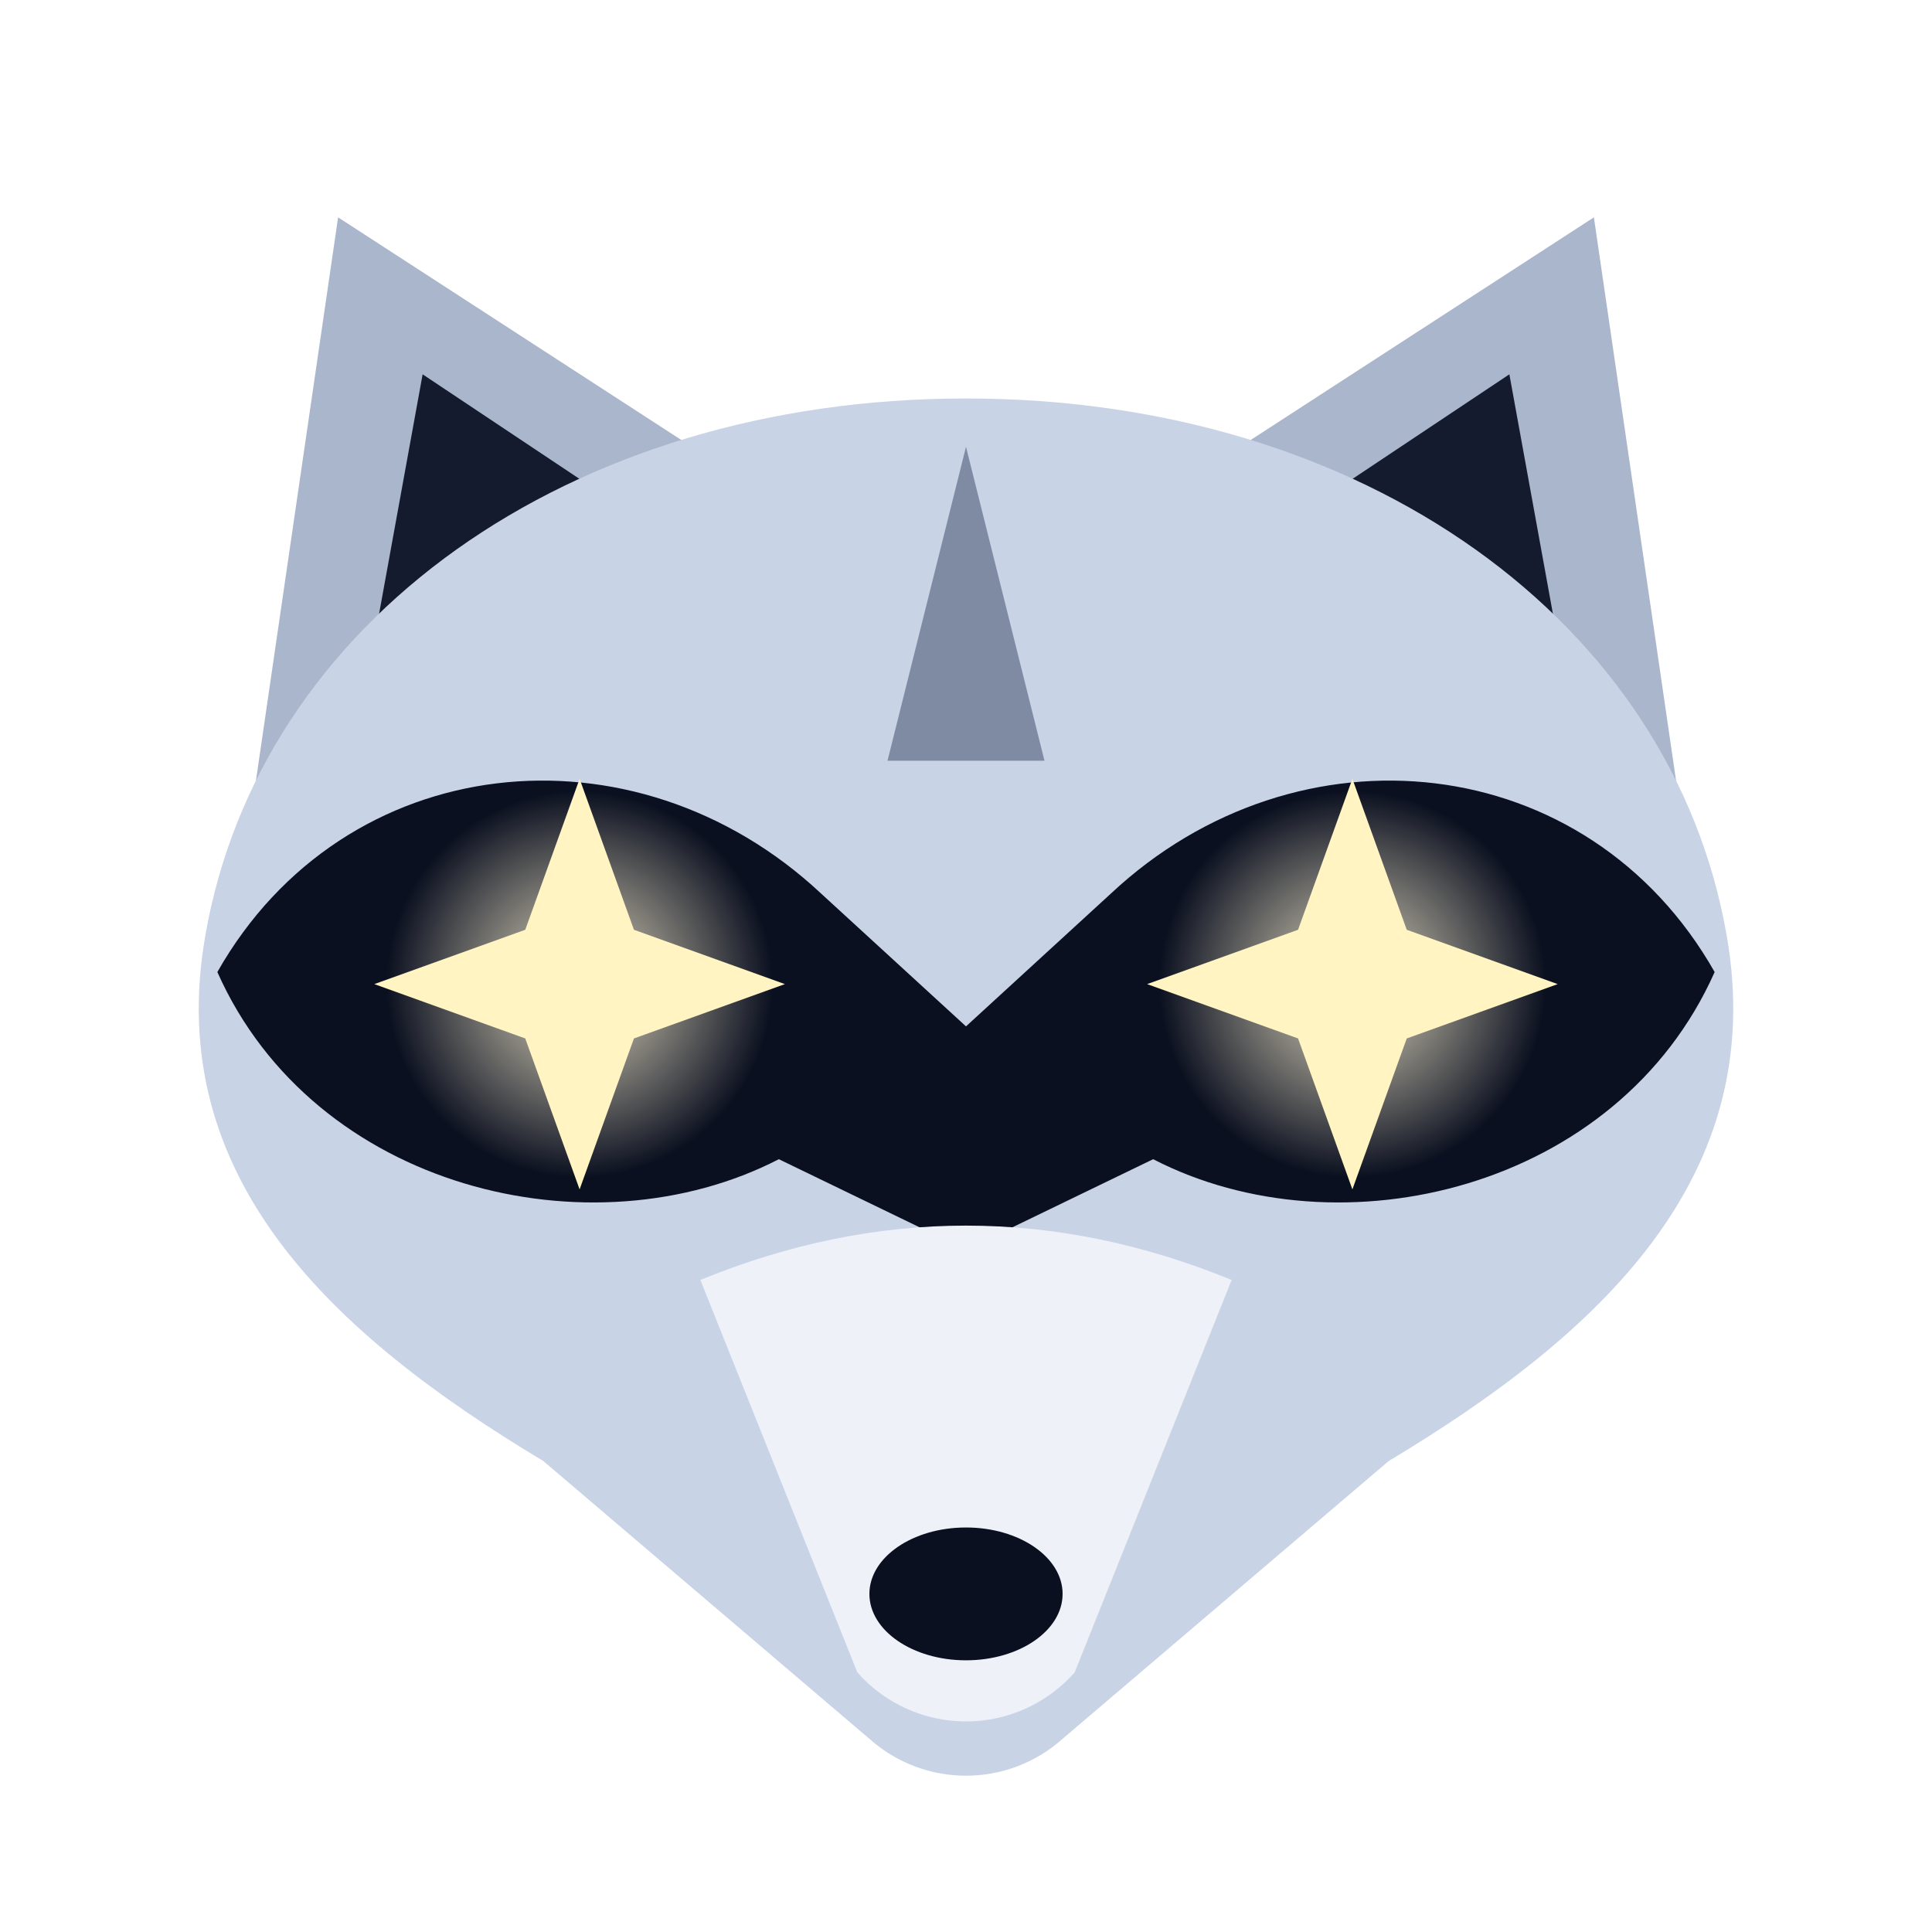
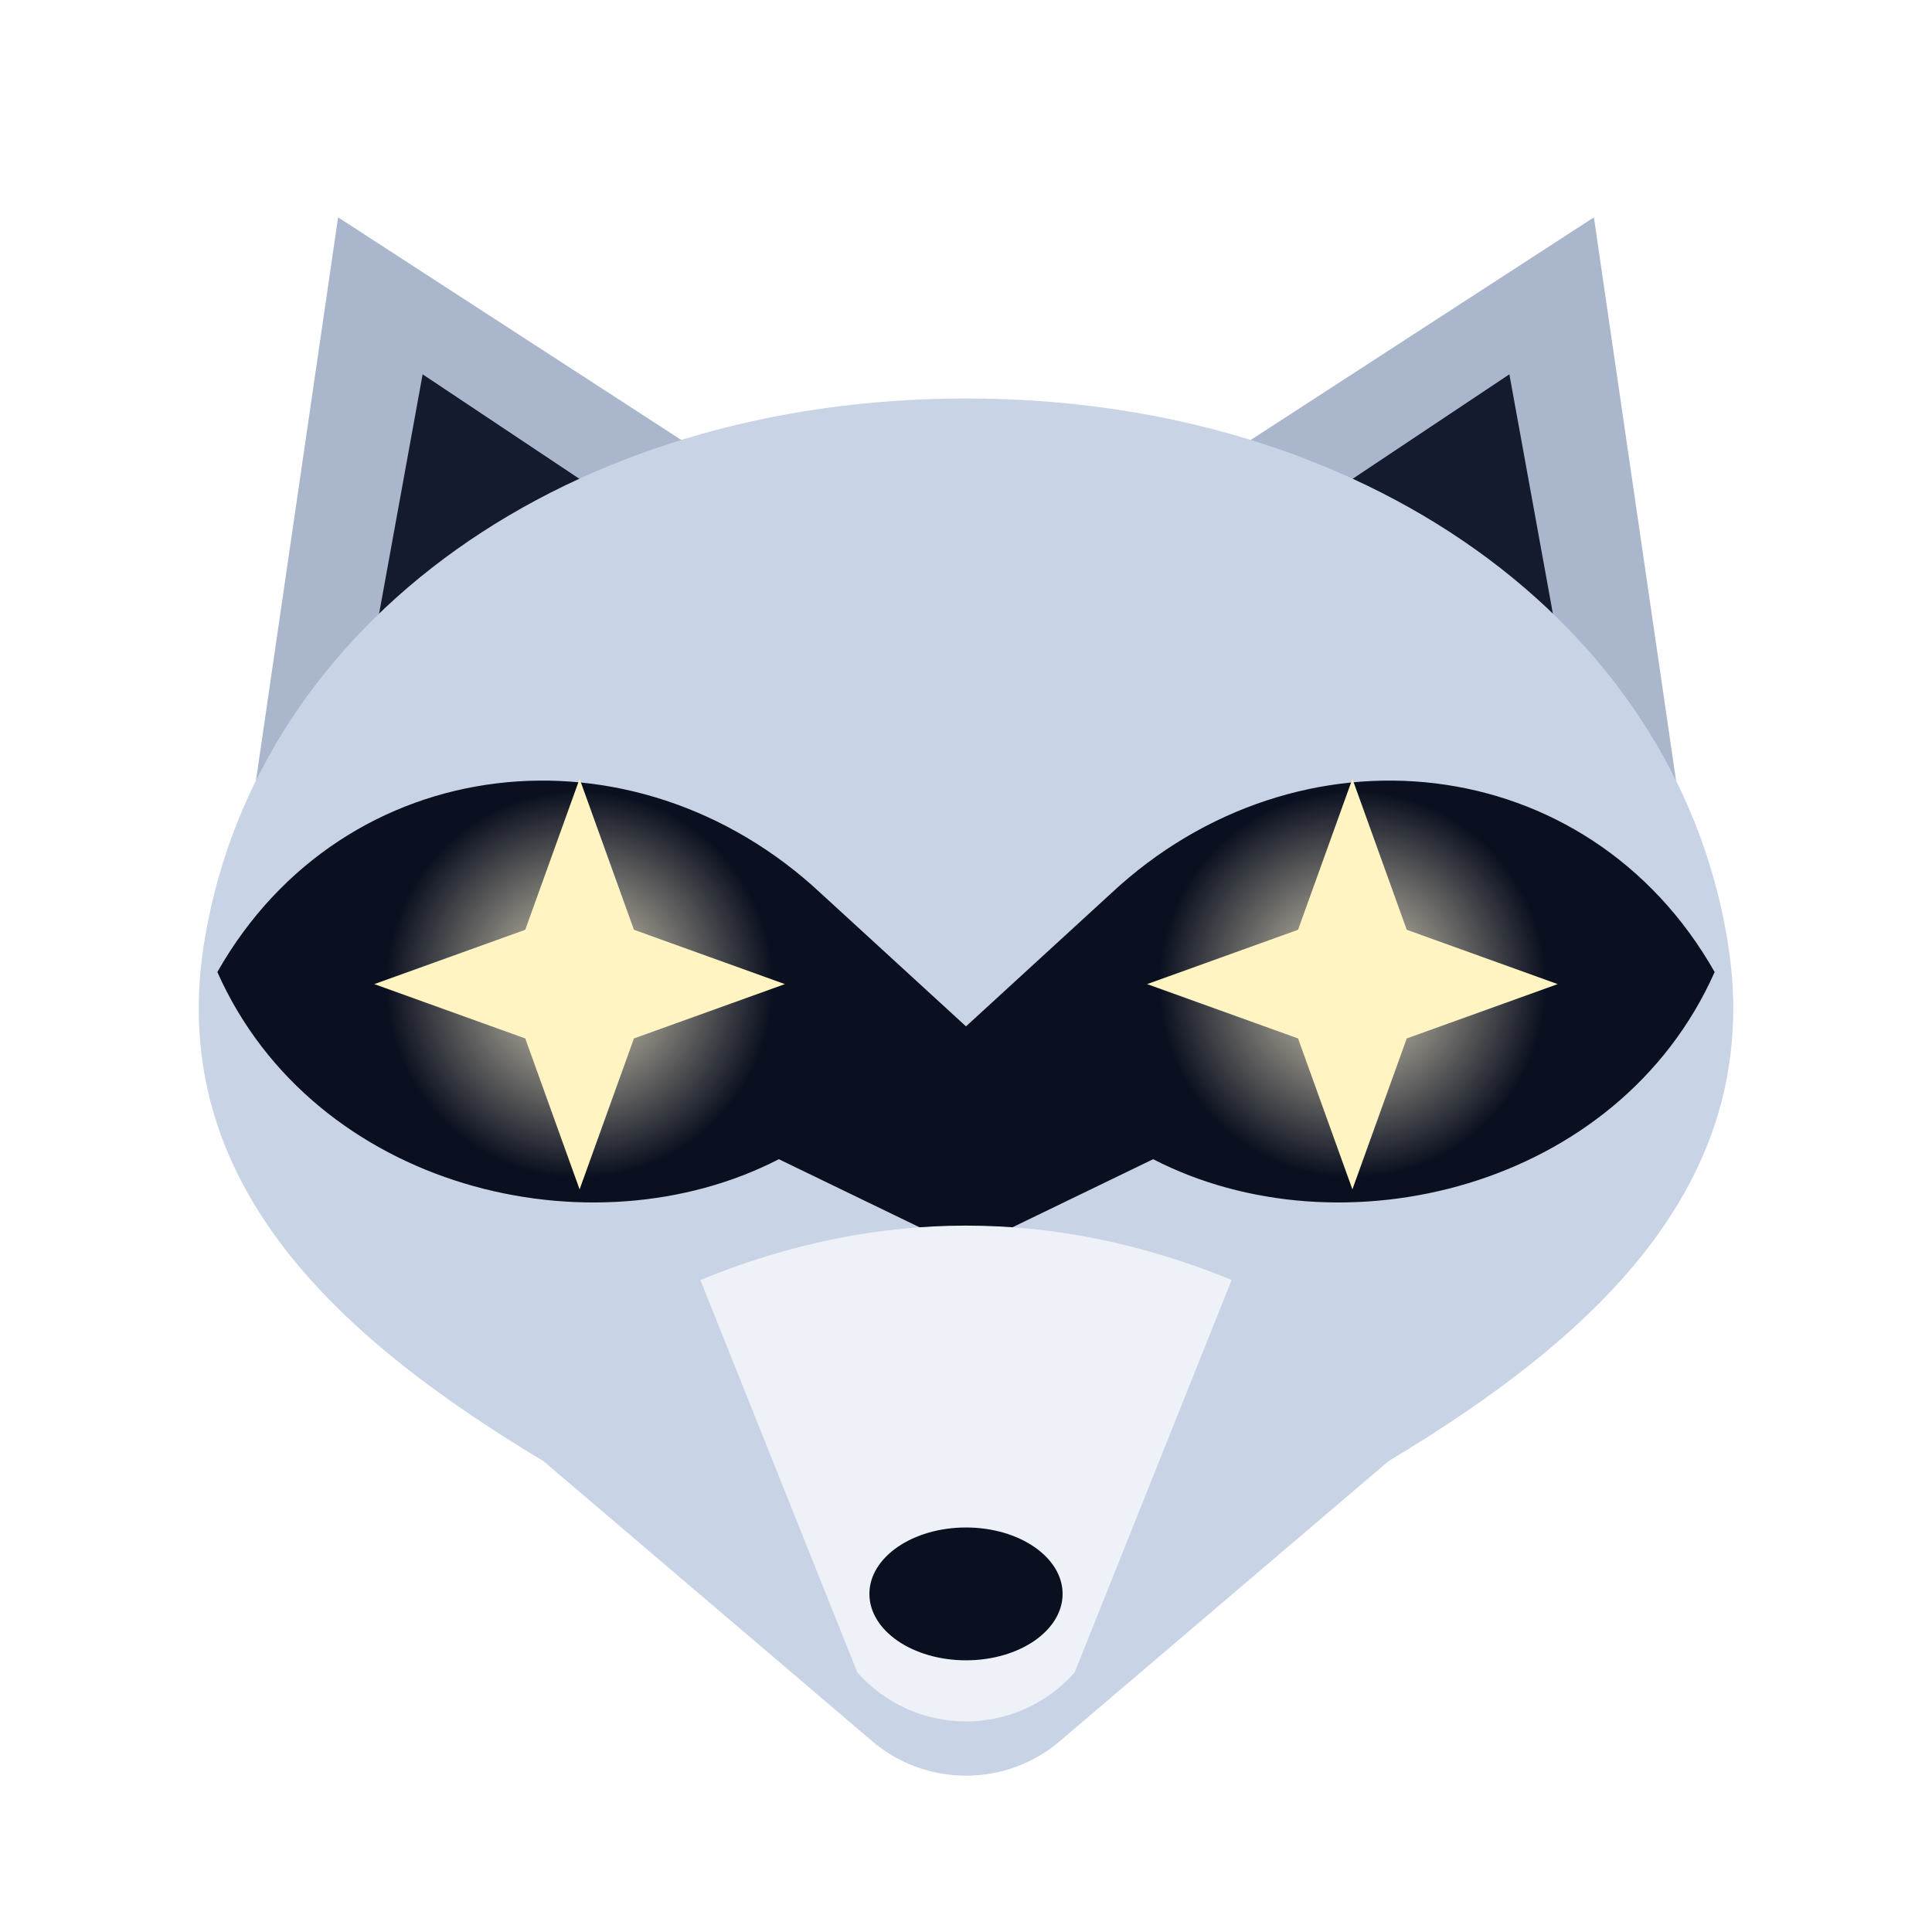
<svg xmlns="http://www.w3.org/2000/svg" viewBox="0 0 32 32">
  <defs>
    <radialGradient id="glow" cx="50%" cy="50%" r="50%">
      <stop offset="0" stop-color="#fff6d6" stop-opacity=".9" />
      <stop offset="1" stop-color="#fff6d6" stop-opacity="0" />
    </radialGradient>
  </defs>
  <path d="M4.2 13.2 5.6 3.6 13 8.4Z" fill="#aab6cc" />
  <path d="M27.8 13.2 26.4 3.6 19 8.4Z" fill="#aab6cc" />
  <path d="M6.2 10.6 7 6.2 10.6 8.6Z" fill="#141b2e" />
  <path d="M25.8 10.6 25 6.2 21.4 8.6Z" fill="#141b2e" />
  <path d="M16 6.6c6.6 0 11.7 3.7 12.6 8.9.7 4-2.1 6.6-5.6 8.7l-5.4 4.6a2.4 2.4 0 0 1-3.2 0L9 24.2c-3.5-2.1-6.3-4.7-5.6-8.7C4.3 10.3 9.4 6.6 16 6.6Z" fill="#c9d3e6" />
-   <path d="M16 7.4 14.7 12.6h2.6Z" fill="#7f8ba3" />
  <path d="M3.6 16.1c2.1-3.7 6.9-4.2 10-1.3L16 17l2.4-2.2c3.1-2.9 7.9-2.4 10 1.3-1.6 3.6-6.2 4.7-9.3 3.1L16 20.7l-3.1-1.5c-3.1 1.6-7.7.5-9.3-3.1Z" fill="#0b1020" />
  <path d="M11.6 21.2Q16 19.4 20.4 21.2l-2.6 6.5a2.4 2.4 0 0 1-3.6 0Z" fill="#eef2f8" />
  <ellipse cx="16" cy="26.4" rx="1.6" ry="1.1" fill="#0b1020" />
  <circle cx="9.6" cy="16.3" r="3.2" fill="url(#glow)" />
  <circle cx="22.4" cy="16.3" r="3.2" fill="url(#glow)" />
  <path d="M9.6 12.9 10.5 15.4 13 16.3 10.5 17.2 9.6 19.7 8.7 17.2 6.2 16.3 8.7 15.4Z" fill="#fff4c2" />
  <path d="M22.4 12.9 23.3 15.4 25.8 16.3 23.3 17.2 22.4 19.7 21.5 17.2 19 16.3 21.5 15.4Z" fill="#fff4c2" />
</svg>
